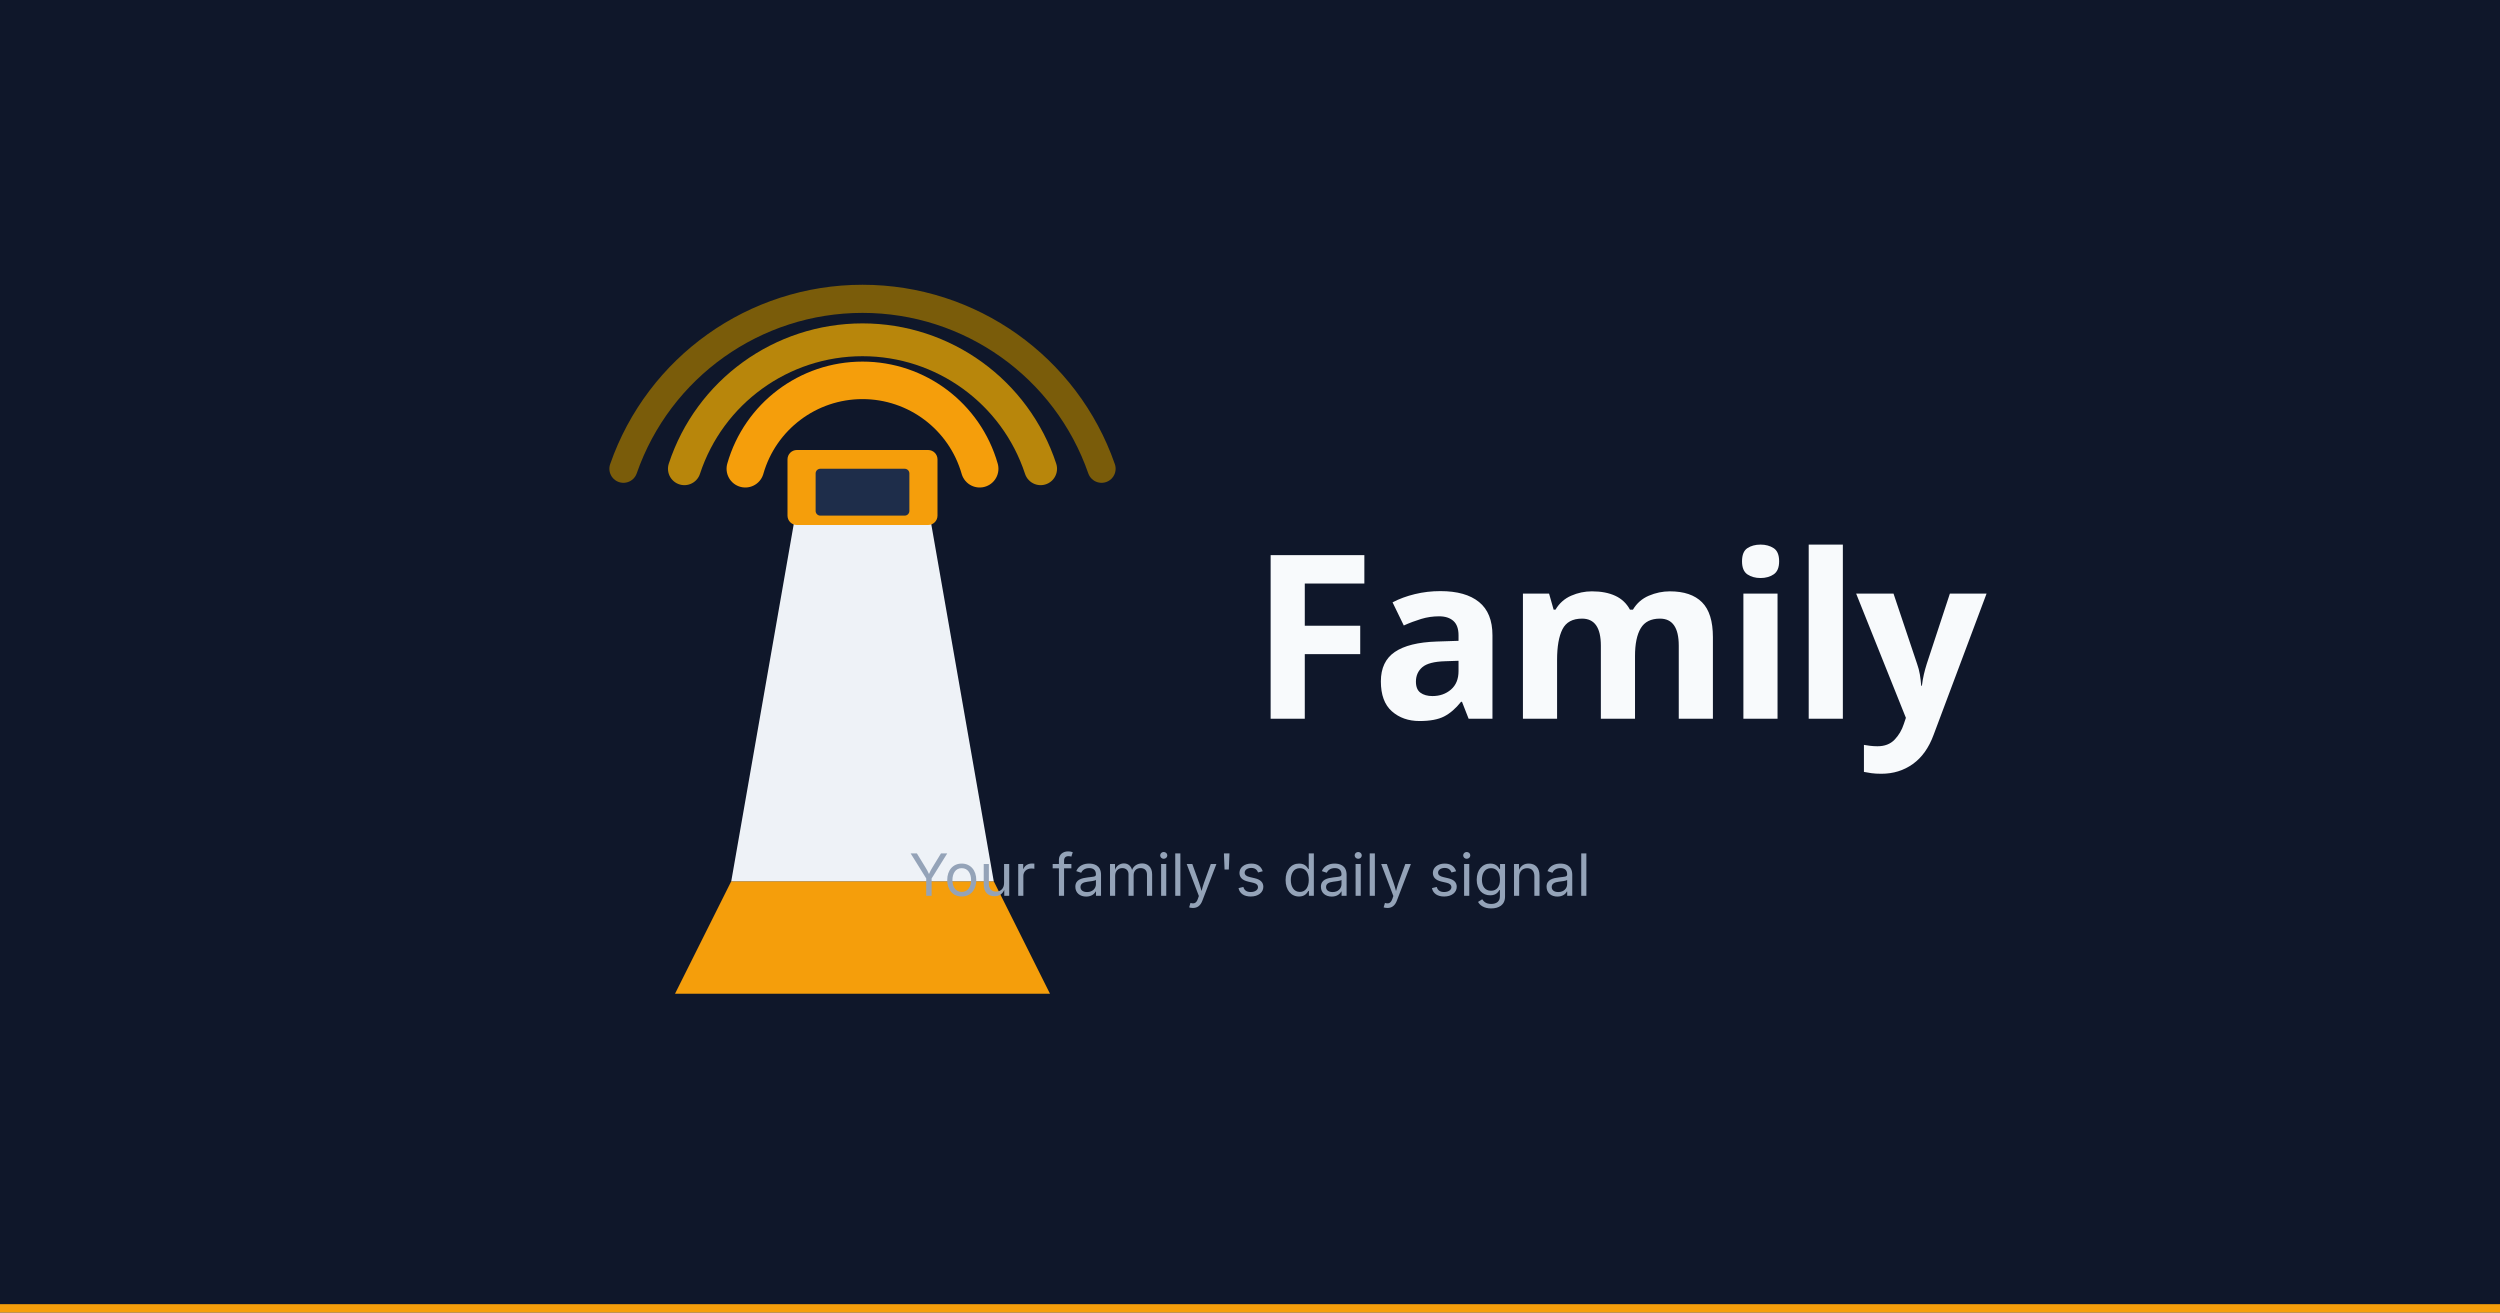
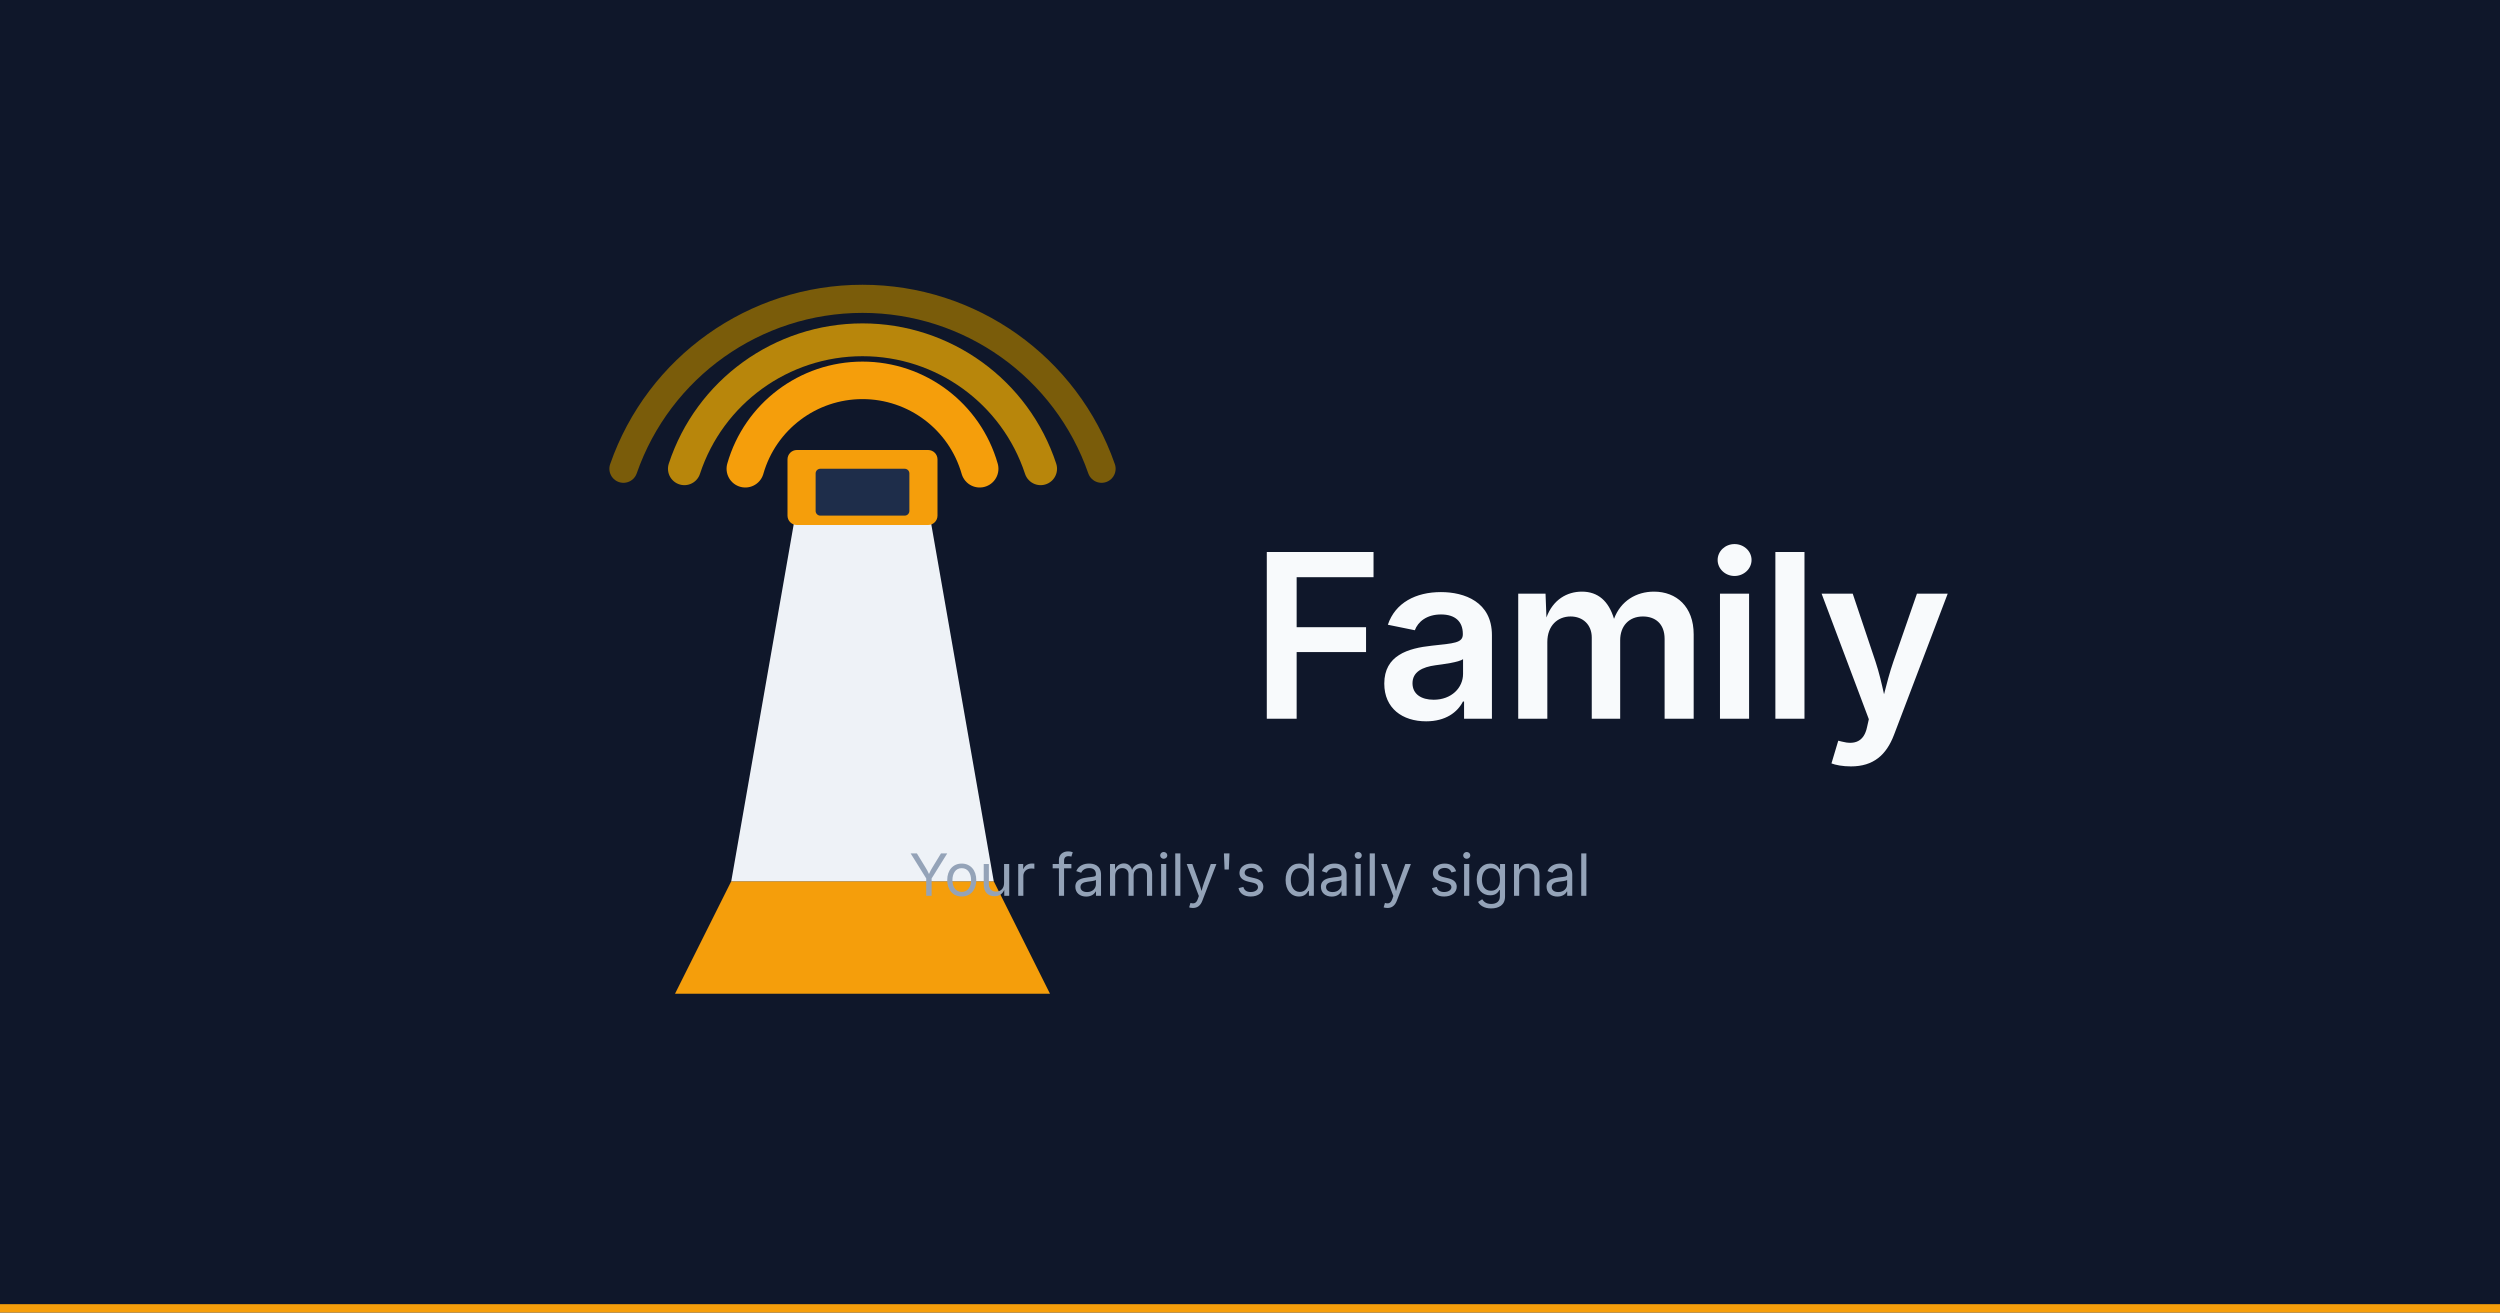
<svg xmlns="http://www.w3.org/2000/svg" viewBox="0 0 1200 630" fill="none">
  <rect width="1200" height="630" fill="#0f172a" />
  <rect x="0" y="626" width="1200" height="4" fill="#f59e0b" />
  <g transform="translate(270, 135) scale(4.5)">
    <path d="M12 76 L52 76 L46 64 L18 64 Z" fill="#f59e0b" />
    <path d="M18 64 L46 64 L39 24 L25 24 Z" fill="#eef2f7" />
    <rect x="24" y="18" width="16" height="8" rx="1" fill="#f59e0b" />
    <rect x="27" y="20" width="10" height="5" rx="0.5" fill="#1e2d4a" />
    <path d="M19.5 20 A13 13 0 0 1 44.5 20" stroke="#f59e0b" stroke-width="4" stroke-linecap="round" fill="none" />
    <path d="M13 20 A20 20 0 0 1 51 20" stroke="#b8860b" stroke-width="3.5" stroke-linecap="round" fill="none" />
    <path d="M6.5 20 A27 27 0 0 1 57.5 20" stroke="#7a5c0a" stroke-width="3" stroke-linecap="round" fill="none" />
  </g>
-   <text x="600" y="345" font-family="'Plus Jakarta Sans', system-ui, sans-serif" font-size="110" font-weight="600" letter-spacing="-0.02em" fill="#f8fafc">Family</text>
+   <text x="600" y="345" font-family="'Inter', system-ui, sans-serif" font-size="110" font-weight="600" letter-spacing="-0.02em" fill="#f8fafc">Family</text>
  <text x="600" y="430" font-family="'Inter', system-ui, sans-serif" font-size="28" font-weight="400" fill="#94a3b8" text-anchor="middle">Your family's daily signal</text>
</svg>
